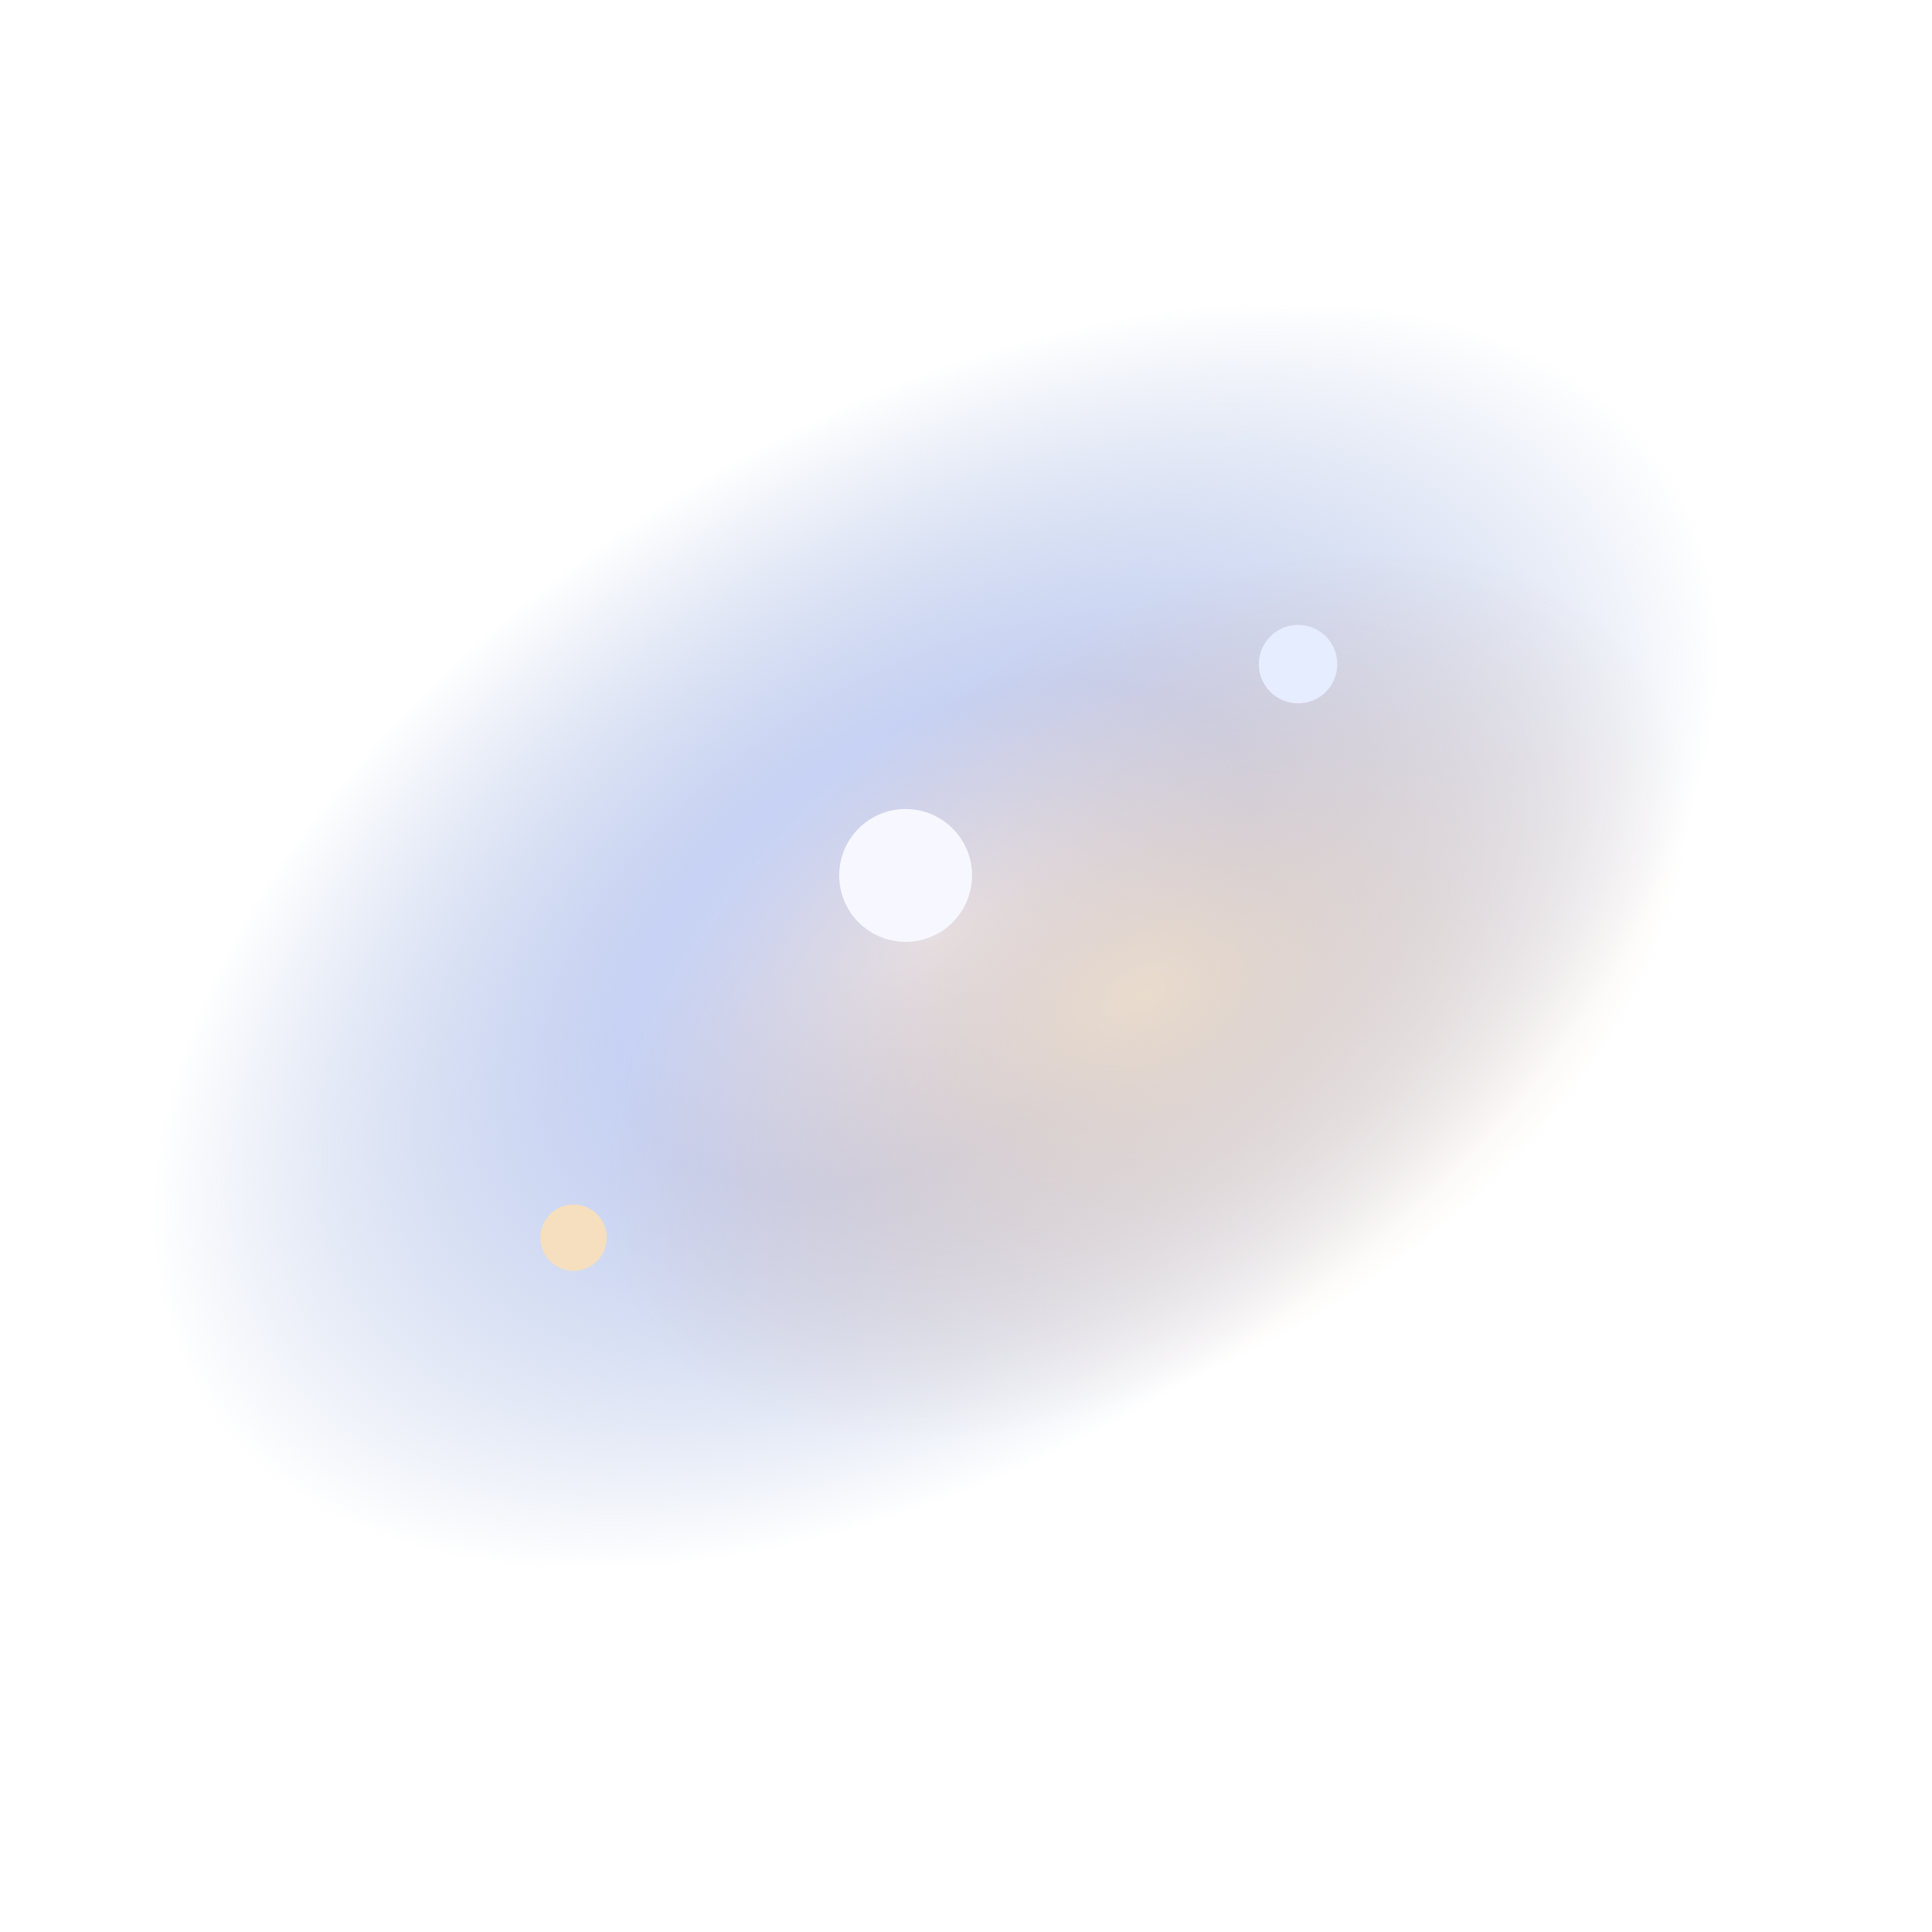
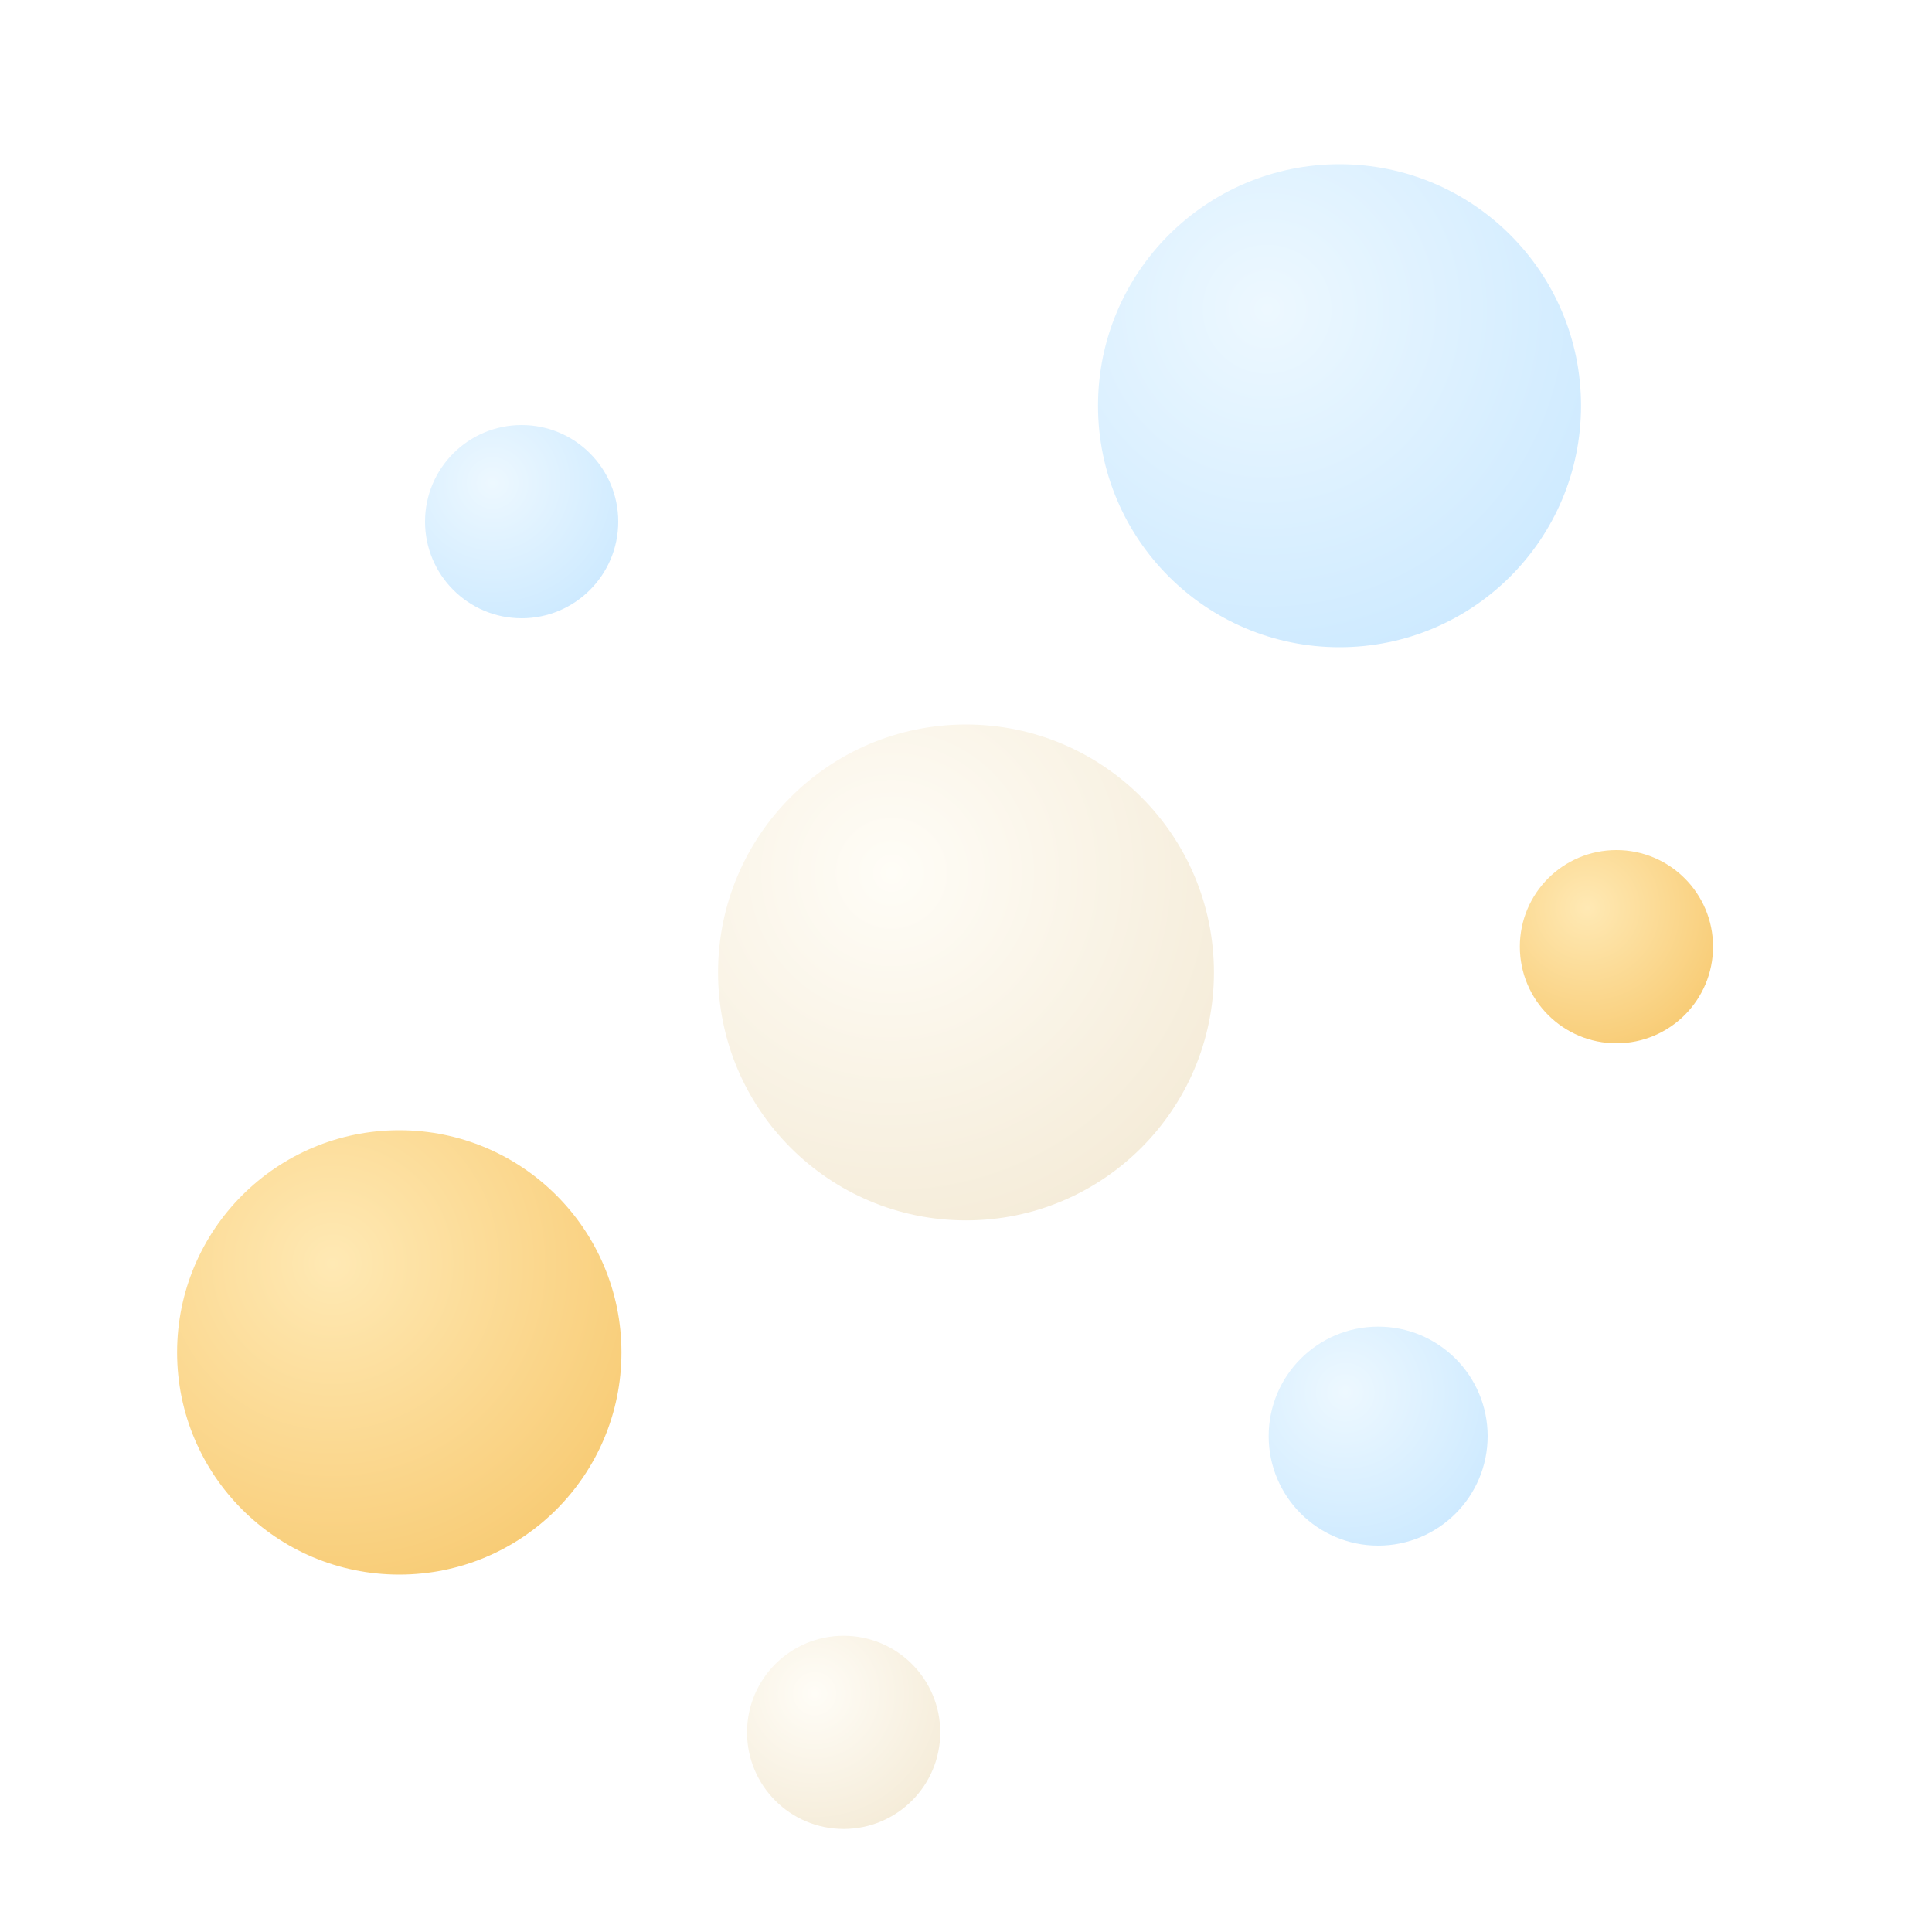
- <svg xmlns="http://www.w3.org/2000/svg" viewBox="0 0 64 64">
+ <svg xmlns="http://www.w3.org/2000/svg" viewBox="0 0 300 300">
  <defs>
-     <radialGradient id="cloud">
-       <stop stop-color="#e5eaff" stop-opacity=".95" />
-       <stop offset=".4" stop-color="#a8b9ed" stop-opacity=".65" />
-       <stop offset="1" stop-color="#819bd1" stop-opacity="0" />
+     <radialGradient id="blue" cx="35%" cy="30%" r="75%">
+       <stop stop-color="#edf8ff" />
+       <stop offset="1" stop-color="#ceeaff" />
    </radialGradient>
-     <radialGradient id="warm">
-       <stop stop-color="#f5dfbf" stop-opacity=".75" />
-       <stop offset="1" stop-color="#d7af98" stop-opacity="0" />
+     <radialGradient id="ivory" cx="35%" cy="30%" r="75%">
+       <stop stop-color="#fffdf7" />
+       <stop offset="1" stop-color="#f5ecd9" />
+     </radialGradient>
+     <radialGradient id="amber" cx="35%" cy="30%" r="75%">
+       <stop stop-color="#ffe9b4" />
+       <stop offset="1" stop-color="#f8cc76" />
    </radialGradient>
  </defs>
-   <ellipse cx="31" cy="31" rx="29" ry="17" fill="url(#cloud)" transform="rotate(-32 31 31)" />
-   <ellipse cx="38" cy="33" rx="20" ry="12" fill="url(#warm)" transform="rotate(-32 38 33)" />
-   <circle cx="30" cy="29" r="2.2" fill="#f7f8ff" />
-   <circle cx="43" cy="22" r="1.3" fill="#e5edff" />
-   <circle cx="19" cy="41" r="1.1" fill="#f5dfbf" />
+   <circle cx="81" cy="81" r="15" fill="url(#blue)" />
+   <circle cx="208" cy="63" r="37.5" fill="url(#blue)" />
+   <circle cx="150" cy="151" r="38.5" fill="url(#ivory)" />
+   <circle cx="251" cy="147" r="15" fill="url(#amber)" />
+   <circle cx="62" cy="210" r="34.5" fill="url(#amber)" />
+   <circle cx="214" cy="223" r="17" fill="url(#blue)" />
+   <circle cx="131" cy="269" r="15" fill="url(#ivory)" />
</svg>
